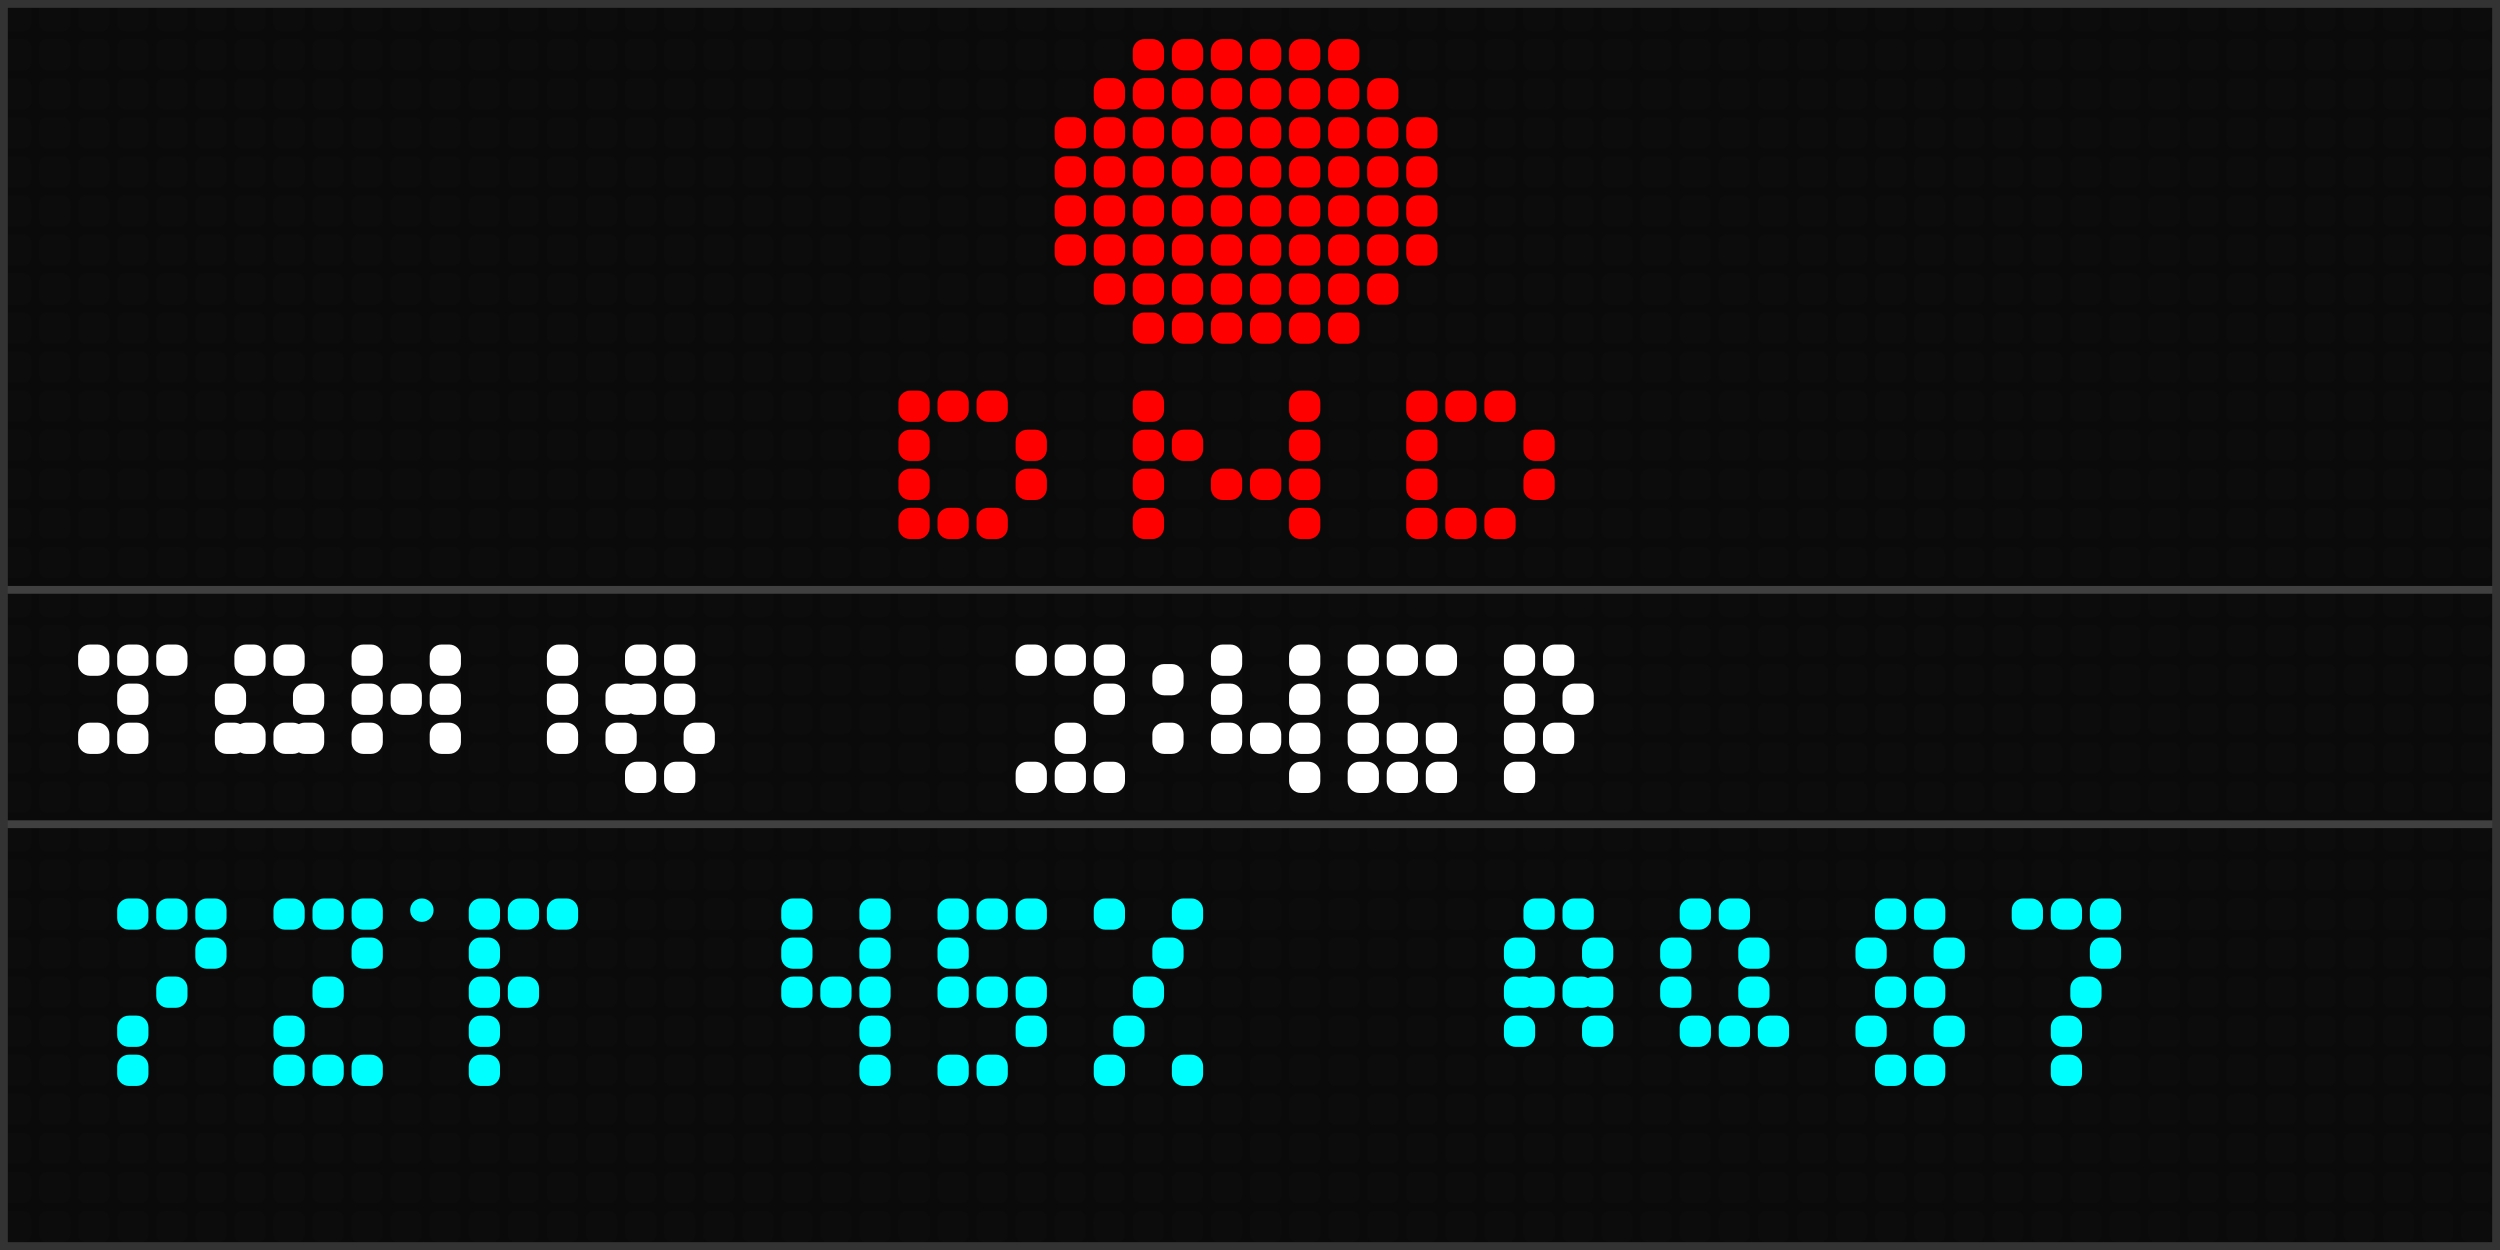
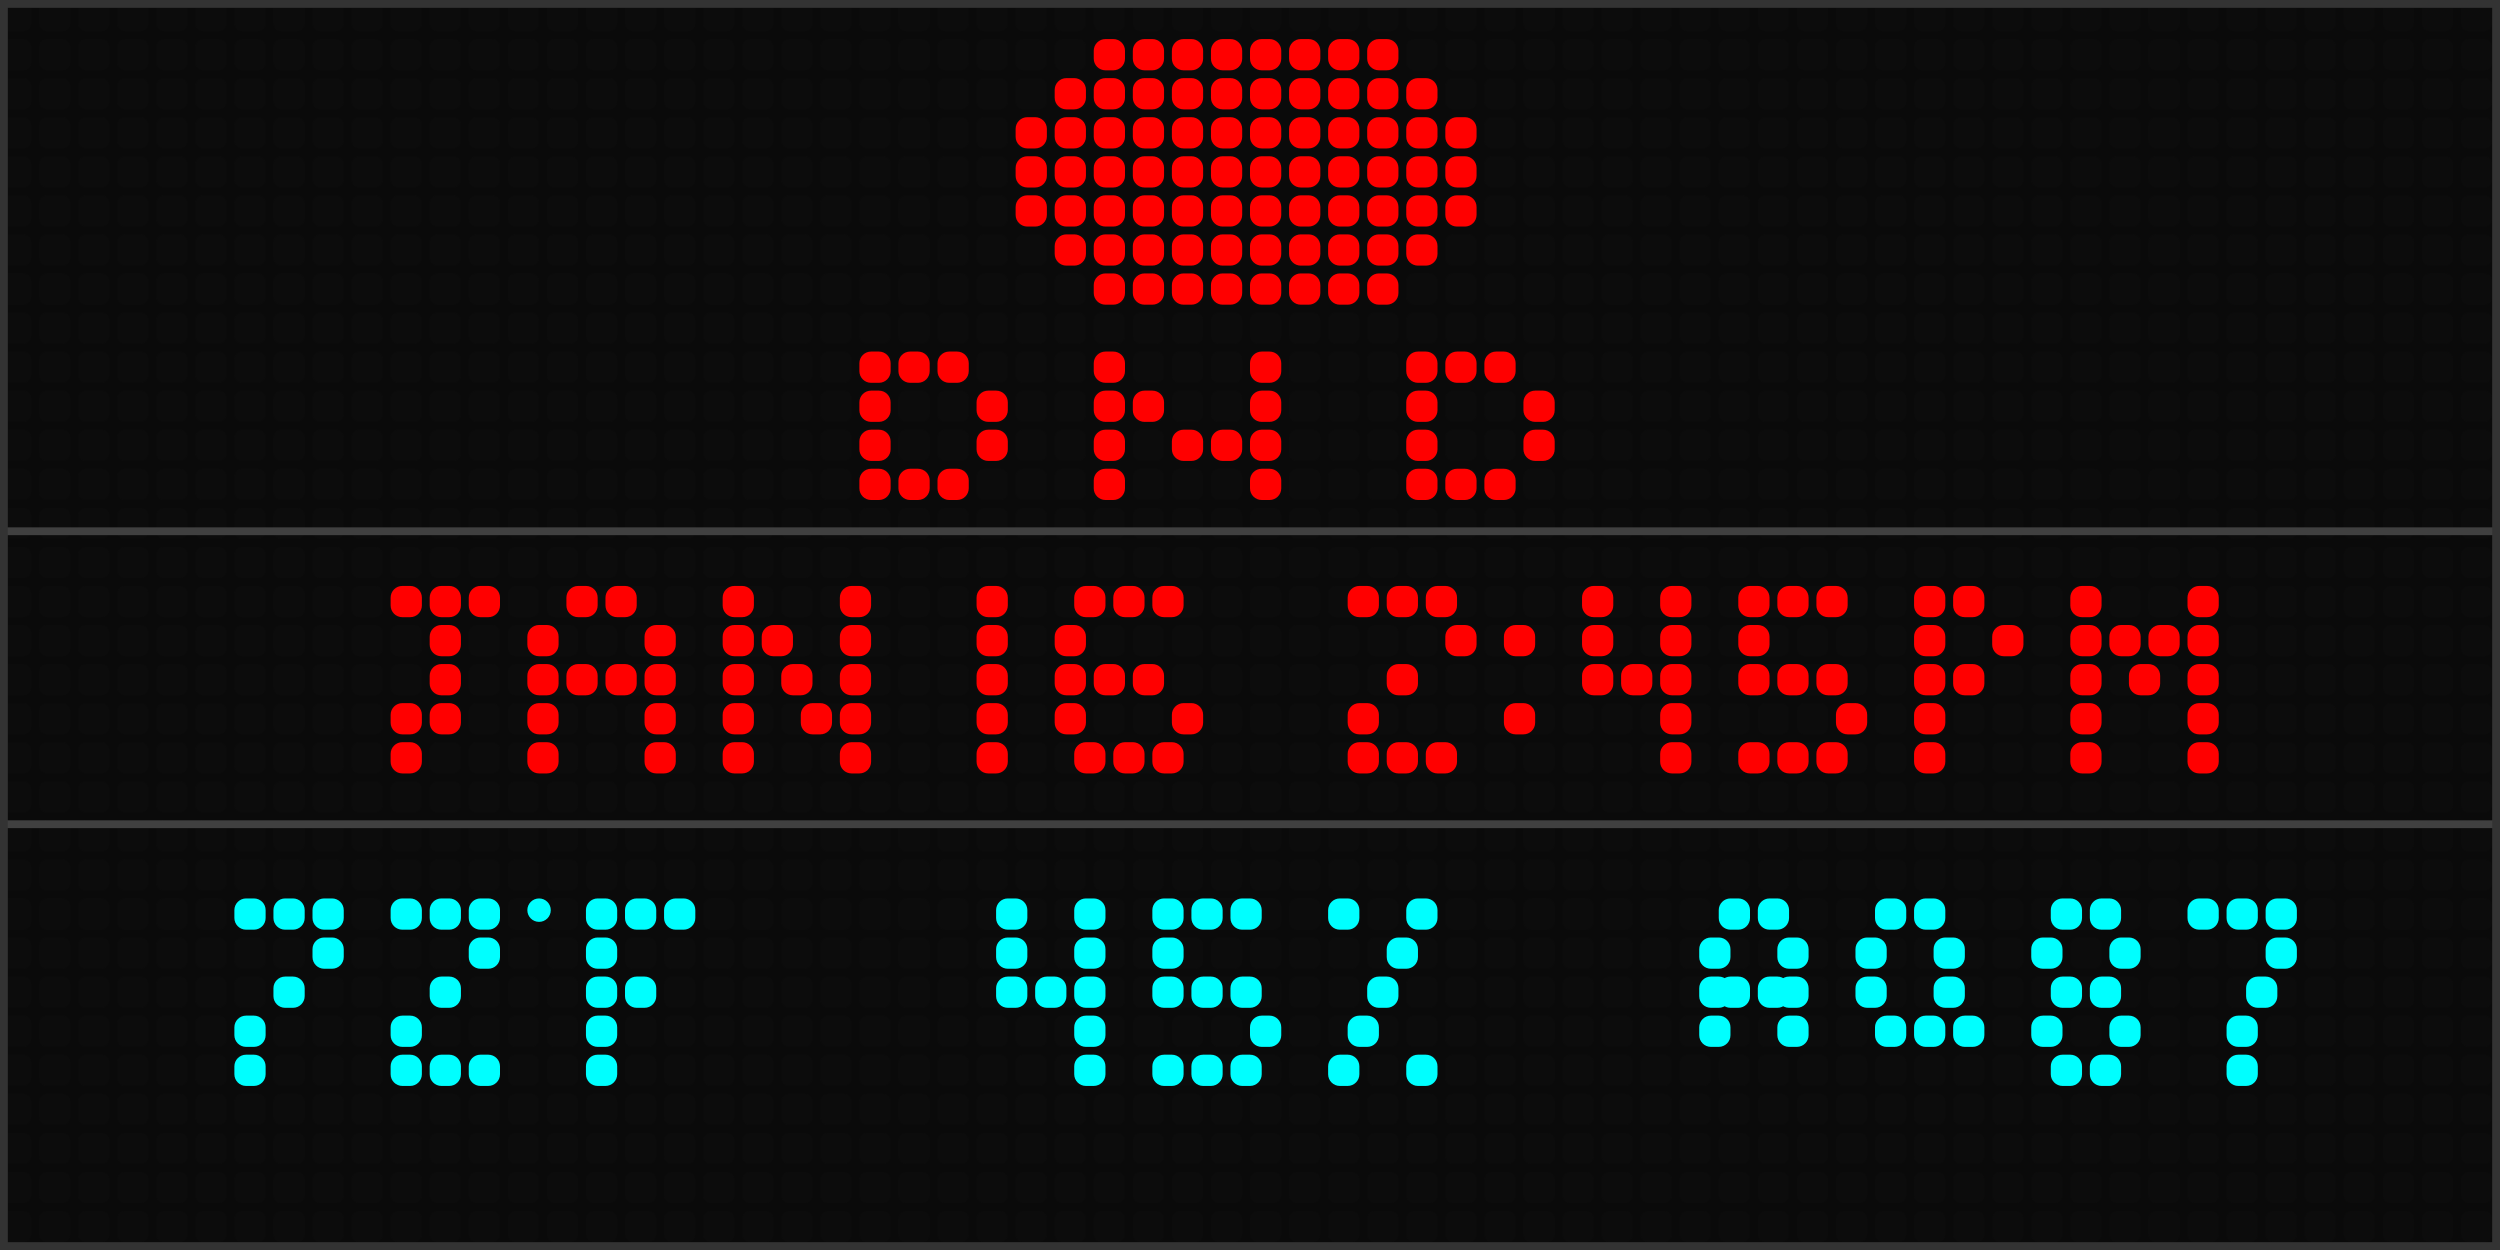
<svg xmlns="http://www.w3.org/2000/svg" viewBox="0 0 640 320" width="640" height="320">
  <defs>
    <style>
      .led { rx: 3; ry: 3; }
      .red { fill: #FF0000; }
      .cyan { fill: #00FFFF; }
-       .white { fill: #FFFFFF; }
    </style>
  </defs>
  <rect width="640" height="320" fill="#0a0a0a" />
  <g opacity="0.08">
    <pattern id="grid" width="10" height="10" patternUnits="userSpaceOnUse">
      <rect width="8" height="8" fill="#222" rx="2" ry="2" />
    </pattern>
    <rect width="640" height="320" fill="url(#grid)" />
  </g>
+   <rect x="280" y="10" width="8" height="8" class="led red" />
  <rect x="290" y="10" width="8" height="8" class="led red" />
  <rect x="300" y="10" width="8" height="8" class="led red" />
  <rect x="310" y="10" width="8" height="8" class="led red" />
  <rect x="320" y="10" width="8" height="8" class="led red" />
  <rect x="330" y="10" width="8" height="8" class="led red" />
  <rect x="340" y="10" width="8" height="8" class="led red" />
+   <rect x="350" y="10" width="8" height="8" class="led red" />
+   <rect x="270" y="20" width="8" height="8" class="led red" />
  <rect x="280" y="20" width="8" height="8" class="led red" />
  <rect x="290" y="20" width="8" height="8" class="led red" />
  <rect x="300" y="20" width="8" height="8" class="led red" />
  <rect x="310" y="20" width="8" height="8" class="led red" />
  <rect x="320" y="20" width="8" height="8" class="led red" />
  <rect x="330" y="20" width="8" height="8" class="led red" />
  <rect x="340" y="20" width="8" height="8" class="led red" />
  <rect x="350" y="20" width="8" height="8" class="led red" />
+   <rect x="360" y="20" width="8" height="8" class="led red" />
+   <rect x="260" y="30" width="8" height="8" class="led red" />
  <rect x="270" y="30" width="8" height="8" class="led red" />
  <rect x="280" y="30" width="8" height="8" class="led red" />
  <rect x="290" y="30" width="8" height="8" class="led red" />
  <rect x="300" y="30" width="8" height="8" class="led red" />
  <rect x="310" y="30" width="8" height="8" class="led red" />
  <rect x="320" y="30" width="8" height="8" class="led red" />
  <rect x="330" y="30" width="8" height="8" class="led red" />
  <rect x="340" y="30" width="8" height="8" class="led red" />
  <rect x="350" y="30" width="8" height="8" class="led red" />
  <rect x="360" y="30" width="8" height="8" class="led red" />
+   <rect x="370" y="30" width="8" height="8" class="led red" />
+   <rect x="260" y="40" width="8" height="8" class="led red" />
  <rect x="270" y="40" width="8" height="8" class="led red" />
  <rect x="280" y="40" width="8" height="8" class="led red" />
  <rect x="290" y="40" width="8" height="8" class="led red" />
  <rect x="300" y="40" width="8" height="8" class="led red" />
  <rect x="310" y="40" width="8" height="8" class="led red" />
  <rect x="320" y="40" width="8" height="8" class="led red" />
  <rect x="330" y="40" width="8" height="8" class="led red" />
  <rect x="340" y="40" width="8" height="8" class="led red" />
  <rect x="350" y="40" width="8" height="8" class="led red" />
  <rect x="360" y="40" width="8" height="8" class="led red" />
+   <rect x="370" y="40" width="8" height="8" class="led red" />
+   <rect x="260" y="50" width="8" height="8" class="led red" />
  <rect x="270" y="50" width="8" height="8" class="led red" />
  <rect x="280" y="50" width="8" height="8" class="led red" />
  <rect x="290" y="50" width="8" height="8" class="led red" />
  <rect x="300" y="50" width="8" height="8" class="led red" />
  <rect x="310" y="50" width="8" height="8" class="led red" />
  <rect x="320" y="50" width="8" height="8" class="led red" />
  <rect x="330" y="50" width="8" height="8" class="led red" />
  <rect x="340" y="50" width="8" height="8" class="led red" />
  <rect x="350" y="50" width="8" height="8" class="led red" />
  <rect x="360" y="50" width="8" height="8" class="led red" />
+   <rect x="370" y="50" width="8" height="8" class="led red" />
  <rect x="270" y="60" width="8" height="8" class="led red" />
  <rect x="280" y="60" width="8" height="8" class="led red" />
  <rect x="290" y="60" width="8" height="8" class="led red" />
  <rect x="300" y="60" width="8" height="8" class="led red" />
  <rect x="310" y="60" width="8" height="8" class="led red" />
  <rect x="320" y="60" width="8" height="8" class="led red" />
  <rect x="330" y="60" width="8" height="8" class="led red" />
  <rect x="340" y="60" width="8" height="8" class="led red" />
  <rect x="350" y="60" width="8" height="8" class="led red" />
  <rect x="360" y="60" width="8" height="8" class="led red" />
  <rect x="280" y="70" width="8" height="8" class="led red" />
  <rect x="290" y="70" width="8" height="8" class="led red" />
  <rect x="300" y="70" width="8" height="8" class="led red" />
  <rect x="310" y="70" width="8" height="8" class="led red" />
  <rect x="320" y="70" width="8" height="8" class="led red" />
  <rect x="330" y="70" width="8" height="8" class="led red" />
  <rect x="340" y="70" width="8" height="8" class="led red" />
  <rect x="350" y="70" width="8" height="8" class="led red" />
-   <rect x="290" y="80" width="8" height="8" class="led red" />
-   <rect x="300" y="80" width="8" height="8" class="led red" />
-   <rect x="310" y="80" width="8" height="8" class="led red" />
-   <rect x="320" y="80" width="8" height="8" class="led red" />
-   <rect x="330" y="80" width="8" height="8" class="led red" />
-   <rect x="340" y="80" width="8" height="8" class="led red" />
-   <rect x="230" y="100" width="8" height="8" class="led red" />
-   <rect x="240" y="100" width="8" height="8" class="led red" />
+   <rect x="220" y="90" width="8" height="8" class="led red" />
+   <rect x="230" y="90" width="8" height="8" class="led red" />
+   <rect x="240" y="90" width="8" height="8" class="led red" />
+   <rect x="220" y="100" width="8" height="8" class="led red" />
  <rect x="250" y="100" width="8" height="8" class="led red" />
-   <rect x="230" y="110" width="8" height="8" class="led red" />
-   <rect x="260" y="110" width="8" height="8" class="led red" />
+   <rect x="220" y="110" width="8" height="8" class="led red" />
+   <rect x="250" y="110" width="8" height="8" class="led red" />
+   <rect x="220" y="120" width="8" height="8" class="led red" />
  <rect x="230" y="120" width="8" height="8" class="led red" />
-   <rect x="260" y="120" width="8" height="8" class="led red" />
-   <rect x="230" y="130" width="8" height="8" class="led red" />
-   <rect x="240" y="130" width="8" height="8" class="led red" />
-   <rect x="250" y="130" width="8" height="8" class="led red" />
+   <rect x="240" y="120" width="8" height="8" class="led red" />
+   <rect x="280" y="90" width="8" height="8" class="led red" />
+   <rect x="320" y="90" width="8" height="8" class="led red" />
+   <rect x="280" y="100" width="8" height="8" class="led red" />
  <rect x="290" y="100" width="8" height="8" class="led red" />
-   <rect x="330" y="100" width="8" height="8" class="led red" />
-   <rect x="290" y="110" width="8" height="8" class="led red" />
+   <rect x="320" y="100" width="8" height="8" class="led red" />
+   <rect x="280" y="110" width="8" height="8" class="led red" />
  <rect x="300" y="110" width="8" height="8" class="led red" />
-   <rect x="330" y="110" width="8" height="8" class="led red" />
-   <rect x="290" y="120" width="8" height="8" class="led red" />
-   <rect x="310" y="120" width="8" height="8" class="led red" />
+   <rect x="310" y="110" width="8" height="8" class="led red" />
+   <rect x="320" y="110" width="8" height="8" class="led red" />
+   <rect x="280" y="120" width="8" height="8" class="led red" />
  <rect x="320" y="120" width="8" height="8" class="led red" />
-   <rect x="330" y="120" width="8" height="8" class="led red" />
-   <rect x="290" y="130" width="8" height="8" class="led red" />
-   <rect x="330" y="130" width="8" height="8" class="led red" />
+   <rect x="360" y="90" width="8" height="8" class="led red" />
+   <rect x="370" y="90" width="8" height="8" class="led red" />
+   <rect x="380" y="90" width="8" height="8" class="led red" />
  <rect x="360" y="100" width="8" height="8" class="led red" />
-   <rect x="370" y="100" width="8" height="8" class="led red" />
-   <rect x="380" y="100" width="8" height="8" class="led red" />
+   <rect x="390" y="100" width="8" height="8" class="led red" />
  <rect x="360" y="110" width="8" height="8" class="led red" />
  <rect x="390" y="110" width="8" height="8" class="led red" />
  <rect x="360" y="120" width="8" height="8" class="led red" />
-   <rect x="390" y="120" width="8" height="8" class="led red" />
-   <rect x="360" y="130" width="8" height="8" class="led red" />
-   <rect x="370" y="130" width="8" height="8" class="led red" />
-   <rect x="380" y="130" width="8" height="8" class="led red" />
-   <rect x="0" y="150" width="640" height="2" fill="#404040" />
-   <rect x="20" y="165" width="8" height="8" class="led white" />
-   <rect x="30" y="165" width="8" height="8" class="led white" />
-   <rect x="40" y="165" width="8" height="8" class="led white" />
-   <rect x="30" y="175" width="8" height="8" class="led white" />
-   <rect x="30" y="185" width="8" height="8" class="led white" />
-   <rect x="20" y="185" width="8" height="8" class="led white" />
-   <rect x="60" y="165" width="8" height="8" class="led white" />
-   <rect x="70" y="165" width="8" height="8" class="led white" />
-   <rect x="55" y="175" width="8" height="8" class="led white" />
-   <rect x="75" y="175" width="8" height="8" class="led white" />
-   <rect x="55" y="185" width="8" height="8" class="led white" />
-   <rect x="60" y="185" width="8" height="8" class="led white" />
-   <rect x="70" y="185" width="8" height="8" class="led white" />
-   <rect x="75" y="185" width="8" height="8" class="led white" />
-   <rect x="90" y="165" width="8" height="8" class="led white" />
-   <rect x="110" y="165" width="8" height="8" class="led white" />
-   <rect x="90" y="175" width="8" height="8" class="led white" />
-   <rect x="100" y="175" width="8" height="8" class="led white" />
-   <rect x="110" y="175" width="8" height="8" class="led white" />
-   <rect x="90" y="185" width="8" height="8" class="led white" />
-   <rect x="110" y="185" width="8" height="8" class="led white" />
-   <rect x="140" y="165" width="8" height="8" class="led white" />
-   <rect x="140" y="175" width="8" height="8" class="led white" />
-   <rect x="140" y="185" width="8" height="8" class="led white" />
-   <rect x="160" y="165" width="8" height="8" class="led white" />
-   <rect x="170" y="165" width="8" height="8" class="led white" />
-   <rect x="155" y="175" width="8" height="8" class="led white" />
-   <rect x="160" y="175" width="8" height="8" class="led white" />
-   <rect x="170" y="175" width="8" height="8" class="led white" />
-   <rect x="155" y="185" width="8" height="8" class="led white" />
-   <rect x="175" y="185" width="8" height="8" class="led white" />
-   <rect x="160" y="195" width="8" height="8" class="led white" />
-   <rect x="170" y="195" width="8" height="8" class="led white" />
-   <rect x="260" y="165" width="8" height="8" class="led white" />
-   <rect x="270" y="165" width="8" height="8" class="led white" />
-   <rect x="280" y="165" width="8" height="8" class="led white" />
-   <rect x="280" y="175" width="8" height="8" class="led white" />
-   <rect x="270" y="185" width="8" height="8" class="led white" />
-   <rect x="260" y="195" width="8" height="8" class="led white" />
-   <rect x="270" y="195" width="8" height="8" class="led white" />
-   <rect x="280" y="195" width="8" height="8" class="led white" />
-   <rect x="295" y="170" width="8" height="8" class="led white" />
-   <rect x="295" y="185" width="8" height="8" class="led white" />
-   <rect x="310" y="165" width="8" height="8" class="led white" />
-   <rect x="330" y="165" width="8" height="8" class="led white" />
-   <rect x="310" y="175" width="8" height="8" class="led white" />
-   <rect x="330" y="175" width="8" height="8" class="led white" />
-   <rect x="310" y="185" width="8" height="8" class="led white" />
-   <rect x="320" y="185" width="8" height="8" class="led white" />
-   <rect x="330" y="185" width="8" height="8" class="led white" />
-   <rect x="330" y="195" width="8" height="8" class="led white" />
-   <rect x="345" y="165" width="8" height="8" class="led white" />
-   <rect x="355" y="165" width="8" height="8" class="led white" />
-   <rect x="365" y="165" width="8" height="8" class="led white" />
-   <rect x="345" y="175" width="8" height="8" class="led white" />
-   <rect x="345" y="185" width="8" height="8" class="led white" />
-   <rect x="355" y="185" width="8" height="8" class="led white" />
-   <rect x="365" y="185" width="8" height="8" class="led white" />
-   <rect x="365" y="195" width="8" height="8" class="led white" />
-   <rect x="345" y="195" width="8" height="8" class="led white" />
-   <rect x="355" y="195" width="8" height="8" class="led white" />
-   <rect x="385" y="165" width="8" height="8" class="led white" />
-   <rect x="395" y="165" width="8" height="8" class="led white" />
-   <rect x="385" y="175" width="8" height="8" class="led white" />
-   <rect x="400" y="175" width="8" height="8" class="led white" />
-   <rect x="385" y="185" width="8" height="8" class="led white" />
-   <rect x="395" y="185" width="8" height="8" class="led white" />
-   <rect x="385" y="195" width="8" height="8" class="led white" />
+   <rect x="370" y="120" width="8" height="8" class="led red" />
+   <rect x="380" y="120" width="8" height="8" class="led red" />
+   <rect x="0" y="135" width="640" height="2" fill="#404040" />
+   <rect x="100" y="150" width="8" height="8" class="led red" />
+   <rect x="110" y="150" width="8" height="8" class="led red" />
+   <rect x="120" y="150" width="8" height="8" class="led red" />
+   <rect x="110" y="160" width="8" height="8" class="led red" />
+   <rect x="110" y="170" width="8" height="8" class="led red" />
+   <rect x="110" y="180" width="8" height="8" class="led red" />
+   <rect x="100" y="180" width="8" height="8" class="led red" />
+   <rect x="100" y="190" width="8" height="8" class="led red" />
+   <rect x="145" y="150" width="8" height="8" class="led red" />
+   <rect x="155" y="150" width="8" height="8" class="led red" />
+   <rect x="135" y="160" width="8" height="8" class="led red" />
+   <rect x="165" y="160" width="8" height="8" class="led red" />
+   <rect x="135" y="170" width="8" height="8" class="led red" />
+   <rect x="145" y="170" width="8" height="8" class="led red" />
+   <rect x="155" y="170" width="8" height="8" class="led red" />
+   <rect x="165" y="170" width="8" height="8" class="led red" />
+   <rect x="135" y="180" width="8" height="8" class="led red" />
+   <rect x="165" y="180" width="8" height="8" class="led red" />
+   <rect x="135" y="190" width="8" height="8" class="led red" />
+   <rect x="165" y="190" width="8" height="8" class="led red" />
+   <rect x="185" y="150" width="8" height="8" class="led red" />
+   <rect x="215" y="150" width="8" height="8" class="led red" />
+   <rect x="185" y="160" width="8" height="8" class="led red" />
+   <rect x="195" y="160" width="8" height="8" class="led red" />
+   <rect x="215" y="160" width="8" height="8" class="led red" />
+   <rect x="185" y="170" width="8" height="8" class="led red" />
+   <rect x="200" y="170" width="8" height="8" class="led red" />
+   <rect x="215" y="170" width="8" height="8" class="led red" />
+   <rect x="185" y="180" width="8" height="8" class="led red" />
+   <rect x="205" y="180" width="8" height="8" class="led red" />
+   <rect x="215" y="180" width="8" height="8" class="led red" />
+   <rect x="185" y="190" width="8" height="8" class="led red" />
+   <rect x="215" y="190" width="8" height="8" class="led red" />
+   <rect x="250" y="150" width="8" height="8" class="led red" />
+   <rect x="250" y="160" width="8" height="8" class="led red" />
+   <rect x="250" y="170" width="8" height="8" class="led red" />
+   <rect x="250" y="180" width="8" height="8" class="led red" />
+   <rect x="250" y="190" width="8" height="8" class="led red" />
+   <rect x="275" y="150" width="8" height="8" class="led red" />
+   <rect x="285" y="150" width="8" height="8" class="led red" />
+   <rect x="295" y="150" width="8" height="8" class="led red" />
+   <rect x="270" y="160" width="8" height="8" class="led red" />
+   <rect x="270" y="170" width="8" height="8" class="led red" />
+   <rect x="280" y="170" width="8" height="8" class="led red" />
+   <rect x="290" y="170" width="8" height="8" class="led red" />
+   <rect x="270" y="180" width="8" height="8" class="led red" />
+   <rect x="300" y="180" width="8" height="8" class="led red" />
+   <rect x="275" y="190" width="8" height="8" class="led red" />
+   <rect x="285" y="190" width="8" height="8" class="led red" />
+   <rect x="295" y="190" width="8" height="8" class="led red" />
+   <rect x="345" y="150" width="8" height="8" class="led red" />
+   <rect x="355" y="150" width="8" height="8" class="led red" />
+   <rect x="365" y="150" width="8" height="8" class="led red" />
+   <rect x="370" y="160" width="8" height="8" class="led red" />
+   <rect x="355" y="170" width="8" height="8" class="led red" />
+   <rect x="345" y="180" width="8" height="8" class="led red" />
+   <rect x="345" y="190" width="8" height="8" class="led red" />
+   <rect x="355" y="190" width="8" height="8" class="led red" />
+   <rect x="365" y="190" width="8" height="8" class="led red" />
+   <rect x="385" y="160" width="8" height="8" class="led red" />
+   <rect x="385" y="180" width="8" height="8" class="led red" />
+   <rect x="405" y="150" width="8" height="8" class="led red" />
+   <rect x="425" y="150" width="8" height="8" class="led red" />
+   <rect x="405" y="160" width="8" height="8" class="led red" />
+   <rect x="425" y="160" width="8" height="8" class="led red" />
+   <rect x="405" y="170" width="8" height="8" class="led red" />
+   <rect x="415" y="170" width="8" height="8" class="led red" />
+   <rect x="425" y="170" width="8" height="8" class="led red" />
+   <rect x="425" y="180" width="8" height="8" class="led red" />
+   <rect x="425" y="190" width="8" height="8" class="led red" />
+   <rect x="445" y="150" width="8" height="8" class="led red" />
+   <rect x="455" y="150" width="8" height="8" class="led red" />
+   <rect x="465" y="150" width="8" height="8" class="led red" />
+   <rect x="445" y="160" width="8" height="8" class="led red" />
+   <rect x="445" y="170" width="8" height="8" class="led red" />
+   <rect x="455" y="170" width="8" height="8" class="led red" />
+   <rect x="465" y="170" width="8" height="8" class="led red" />
+   <rect x="470" y="180" width="8" height="8" class="led red" />
+   <rect x="445" y="190" width="8" height="8" class="led red" />
+   <rect x="455" y="190" width="8" height="8" class="led red" />
+   <rect x="465" y="190" width="8" height="8" class="led red" />
+   <rect x="490" y="150" width="8" height="8" class="led red" />
+   <rect x="500" y="150" width="8" height="8" class="led red" />
+   <rect x="490" y="160" width="8" height="8" class="led red" />
+   <rect x="510" y="160" width="8" height="8" class="led red" />
+   <rect x="490" y="170" width="8" height="8" class="led red" />
+   <rect x="500" y="170" width="8" height="8" class="led red" />
+   <rect x="490" y="180" width="8" height="8" class="led red" />
+   <rect x="490" y="190" width="8" height="8" class="led red" />
+   <rect x="530" y="150" width="8" height="8" class="led red" />
+   <rect x="560" y="150" width="8" height="8" class="led red" />
+   <rect x="530" y="160" width="8" height="8" class="led red" />
+   <rect x="540" y="160" width="8" height="8" class="led red" />
+   <rect x="550" y="160" width="8" height="8" class="led red" />
+   <rect x="560" y="160" width="8" height="8" class="led red" />
+   <rect x="530" y="170" width="8" height="8" class="led red" />
+   <rect x="545" y="170" width="8" height="8" class="led red" />
+   <rect x="560" y="170" width="8" height="8" class="led red" />
+   <rect x="530" y="180" width="8" height="8" class="led red" />
+   <rect x="560" y="180" width="8" height="8" class="led red" />
+   <rect x="530" y="190" width="8" height="8" class="led red" />
+   <rect x="560" y="190" width="8" height="8" class="led red" />
  <rect x="0" y="210" width="640" height="2" fill="#404040" />
-   <rect x="30" y="230" width="8" height="8" class="led cyan" />
-   <rect x="40" y="230" width="8" height="8" class="led cyan" />
-   <rect x="50" y="230" width="8" height="8" class="led cyan" />
-   <rect x="50" y="240" width="8" height="8" class="led cyan" />
-   <rect x="40" y="250" width="8" height="8" class="led cyan" />
-   <rect x="30" y="260" width="8" height="8" class="led cyan" />
-   <rect x="30" y="270" width="8" height="8" class="led cyan" />
+   <rect x="60" y="230" width="8" height="8" class="led cyan" />
  <rect x="70" y="230" width="8" height="8" class="led cyan" />
  <rect x="80" y="230" width="8" height="8" class="led cyan" />
-   <rect x="90" y="230" width="8" height="8" class="led cyan" />
-   <rect x="90" y="240" width="8" height="8" class="led cyan" />
-   <rect x="80" y="250" width="8" height="8" class="led cyan" />
-   <rect x="70" y="260" width="8" height="8" class="led cyan" />
-   <rect x="70" y="270" width="8" height="8" class="led cyan" />
-   <rect x="80" y="270" width="8" height="8" class="led cyan" />
-   <rect x="90" y="270" width="8" height="8" class="led cyan" />
-   <rect x="105" y="230" width="6" height="6" class="led cyan" />
+   <rect x="80" y="240" width="8" height="8" class="led cyan" />
+   <rect x="70" y="250" width="8" height="8" class="led cyan" />
+   <rect x="60" y="260" width="8" height="8" class="led cyan" />
+   <rect x="60" y="270" width="8" height="8" class="led cyan" />
+   <rect x="100" y="230" width="8" height="8" class="led cyan" />
+   <rect x="110" y="230" width="8" height="8" class="led cyan" />
  <rect x="120" y="230" width="8" height="8" class="led cyan" />
-   <rect x="130" y="230" width="8" height="8" class="led cyan" />
-   <rect x="140" y="230" width="8" height="8" class="led cyan" />
  <rect x="120" y="240" width="8" height="8" class="led cyan" />
-   <rect x="120" y="250" width="8" height="8" class="led cyan" />
-   <rect x="130" y="250" width="8" height="8" class="led cyan" />
-   <rect x="120" y="260" width="8" height="8" class="led cyan" />
+   <rect x="110" y="250" width="8" height="8" class="led cyan" />
+   <rect x="100" y="260" width="8" height="8" class="led cyan" />
+   <rect x="100" y="270" width="8" height="8" class="led cyan" />
+   <rect x="110" y="270" width="8" height="8" class="led cyan" />
  <rect x="120" y="270" width="8" height="8" class="led cyan" />
-   <rect x="200" y="230" width="8" height="8" class="led cyan" />
-   <rect x="220" y="230" width="8" height="8" class="led cyan" />
-   <rect x="200" y="240" width="8" height="8" class="led cyan" />
-   <rect x="220" y="240" width="8" height="8" class="led cyan" />
-   <rect x="200" y="250" width="8" height="8" class="led cyan" />
-   <rect x="210" y="250" width="8" height="8" class="led cyan" />
-   <rect x="220" y="250" width="8" height="8" class="led cyan" />
-   <rect x="220" y="260" width="8" height="8" class="led cyan" />
-   <rect x="220" y="270" width="8" height="8" class="led cyan" />
-   <rect x="240" y="230" width="8" height="8" class="led cyan" />
-   <rect x="250" y="230" width="8" height="8" class="led cyan" />
-   <rect x="260" y="230" width="8" height="8" class="led cyan" />
-   <rect x="240" y="240" width="8" height="8" class="led cyan" />
-   <rect x="240" y="250" width="8" height="8" class="led cyan" />
-   <rect x="250" y="250" width="8" height="8" class="led cyan" />
-   <rect x="260" y="250" width="8" height="8" class="led cyan" />
-   <rect x="260" y="260" width="8" height="8" class="led cyan" />
-   <rect x="240" y="270" width="8" height="8" class="led cyan" />
-   <rect x="250" y="270" width="8" height="8" class="led cyan" />
-   <rect x="280" y="230" width="8" height="8" class="led cyan" />
-   <rect x="300" y="230" width="8" height="8" class="led cyan" />
+   <rect x="135" y="230" width="6" height="6" class="led cyan" />
+   <rect x="150" y="230" width="8" height="8" class="led cyan" />
+   <rect x="160" y="230" width="8" height="8" class="led cyan" />
+   <rect x="170" y="230" width="8" height="8" class="led cyan" />
+   <rect x="150" y="240" width="8" height="8" class="led cyan" />
+   <rect x="150" y="250" width="8" height="8" class="led cyan" />
+   <rect x="160" y="250" width="8" height="8" class="led cyan" />
+   <rect x="150" y="260" width="8" height="8" class="led cyan" />
+   <rect x="150" y="270" width="8" height="8" class="led cyan" />
+   <rect x="255" y="230" width="8" height="8" class="led cyan" />
+   <rect x="275" y="230" width="8" height="8" class="led cyan" />
+   <rect x="255" y="240" width="8" height="8" class="led cyan" />
+   <rect x="275" y="240" width="8" height="8" class="led cyan" />
+   <rect x="255" y="250" width="8" height="8" class="led cyan" />
+   <rect x="265" y="250" width="8" height="8" class="led cyan" />
+   <rect x="275" y="250" width="8" height="8" class="led cyan" />
+   <rect x="275" y="260" width="8" height="8" class="led cyan" />
+   <rect x="275" y="270" width="8" height="8" class="led cyan" />
+   <rect x="295" y="230" width="8" height="8" class="led cyan" />
+   <rect x="305" y="230" width="8" height="8" class="led cyan" />
+   <rect x="315" y="230" width="8" height="8" class="led cyan" />
  <rect x="295" y="240" width="8" height="8" class="led cyan" />
-   <rect x="290" y="250" width="8" height="8" class="led cyan" />
-   <rect x="285" y="260" width="8" height="8" class="led cyan" />
-   <rect x="280" y="270" width="8" height="8" class="led cyan" />
-   <rect x="300" y="270" width="8" height="8" class="led cyan" />
-   <rect x="390" y="230" width="8" height="8" class="led cyan" />
-   <rect x="400" y="230" width="8" height="8" class="led cyan" />
-   <rect x="385" y="240" width="8" height="8" class="led cyan" />
-   <rect x="405" y="240" width="8" height="8" class="led cyan" />
-   <rect x="385" y="250" width="8" height="8" class="led cyan" />
-   <rect x="390" y="250" width="8" height="8" class="led cyan" />
-   <rect x="400" y="250" width="8" height="8" class="led cyan" />
-   <rect x="405" y="250" width="8" height="8" class="led cyan" />
-   <rect x="385" y="260" width="8" height="8" class="led cyan" />
-   <rect x="405" y="260" width="8" height="8" class="led cyan" />
-   <rect x="430" y="230" width="8" height="8" class="led cyan" />
+   <rect x="295" y="250" width="8" height="8" class="led cyan" />
+   <rect x="305" y="250" width="8" height="8" class="led cyan" />
+   <rect x="315" y="250" width="8" height="8" class="led cyan" />
+   <rect x="320" y="260" width="8" height="8" class="led cyan" />
+   <rect x="295" y="270" width="8" height="8" class="led cyan" />
+   <rect x="305" y="270" width="8" height="8" class="led cyan" />
+   <rect x="315" y="270" width="8" height="8" class="led cyan" />
+   <rect x="340" y="230" width="8" height="8" class="led cyan" />
+   <rect x="360" y="230" width="8" height="8" class="led cyan" />
+   <rect x="355" y="240" width="8" height="8" class="led cyan" />
+   <rect x="350" y="250" width="8" height="8" class="led cyan" />
+   <rect x="345" y="260" width="8" height="8" class="led cyan" />
+   <rect x="340" y="270" width="8" height="8" class="led cyan" />
+   <rect x="360" y="270" width="8" height="8" class="led cyan" />
  <rect x="440" y="230" width="8" height="8" class="led cyan" />
-   <rect x="425" y="240" width="8" height="8" class="led cyan" />
-   <rect x="445" y="240" width="8" height="8" class="led cyan" />
-   <rect x="425" y="250" width="8" height="8" class="led cyan" />
-   <rect x="445" y="250" width="8" height="8" class="led cyan" />
-   <rect x="430" y="260" width="8" height="8" class="led cyan" />
-   <rect x="440" y="260" width="8" height="8" class="led cyan" />
-   <rect x="450" y="260" width="8" height="8" class="led cyan" />
+   <rect x="450" y="230" width="8" height="8" class="led cyan" />
+   <rect x="435" y="240" width="8" height="8" class="led cyan" />
+   <rect x="455" y="240" width="8" height="8" class="led cyan" />
+   <rect x="435" y="250" width="8" height="8" class="led cyan" />
+   <rect x="440" y="250" width="8" height="8" class="led cyan" />
+   <rect x="450" y="250" width="8" height="8" class="led cyan" />
+   <rect x="455" y="250" width="8" height="8" class="led cyan" />
+   <rect x="435" y="260" width="8" height="8" class="led cyan" />
+   <rect x="455" y="260" width="8" height="8" class="led cyan" />
  <rect x="480" y="230" width="8" height="8" class="led cyan" />
  <rect x="490" y="230" width="8" height="8" class="led cyan" />
  <rect x="475" y="240" width="8" height="8" class="led cyan" />
  <rect x="495" y="240" width="8" height="8" class="led cyan" />
-   <rect x="480" y="250" width="8" height="8" class="led cyan" />
-   <rect x="490" y="250" width="8" height="8" class="led cyan" />
-   <rect x="475" y="260" width="8" height="8" class="led cyan" />
-   <rect x="495" y="260" width="8" height="8" class="led cyan" />
-   <rect x="480" y="270" width="8" height="8" class="led cyan" />
-   <rect x="490" y="270" width="8" height="8" class="led cyan" />
-   <rect x="515" y="230" width="8" height="8" class="led cyan" />
+   <rect x="475" y="250" width="8" height="8" class="led cyan" />
+   <rect x="495" y="250" width="8" height="8" class="led cyan" />
+   <rect x="480" y="260" width="8" height="8" class="led cyan" />
+   <rect x="490" y="260" width="8" height="8" class="led cyan" />
+   <rect x="500" y="260" width="8" height="8" class="led cyan" />
  <rect x="525" y="230" width="8" height="8" class="led cyan" />
  <rect x="535" y="230" width="8" height="8" class="led cyan" />
-   <rect x="535" y="240" width="8" height="8" class="led cyan" />
-   <rect x="530" y="250" width="8" height="8" class="led cyan" />
-   <rect x="525" y="260" width="8" height="8" class="led cyan" />
+   <rect x="520" y="240" width="8" height="8" class="led cyan" />
+   <rect x="540" y="240" width="8" height="8" class="led cyan" />
+   <rect x="525" y="250" width="8" height="8" class="led cyan" />
+   <rect x="535" y="250" width="8" height="8" class="led cyan" />
+   <rect x="520" y="260" width="8" height="8" class="led cyan" />
+   <rect x="540" y="260" width="8" height="8" class="led cyan" />
  <rect x="525" y="270" width="8" height="8" class="led cyan" />
+   <rect x="535" y="270" width="8" height="8" class="led cyan" />
+   <rect x="560" y="230" width="8" height="8" class="led cyan" />
+   <rect x="570" y="230" width="8" height="8" class="led cyan" />
+   <rect x="580" y="230" width="8" height="8" class="led cyan" />
+   <rect x="580" y="240" width="8" height="8" class="led cyan" />
+   <rect x="575" y="250" width="8" height="8" class="led cyan" />
+   <rect x="570" y="260" width="8" height="8" class="led cyan" />
+   <rect x="570" y="270" width="8" height="8" class="led cyan" />
  <rect x="0" y="0" width="640" height="320" fill="none" stroke="#333" stroke-width="4" />
</svg>
